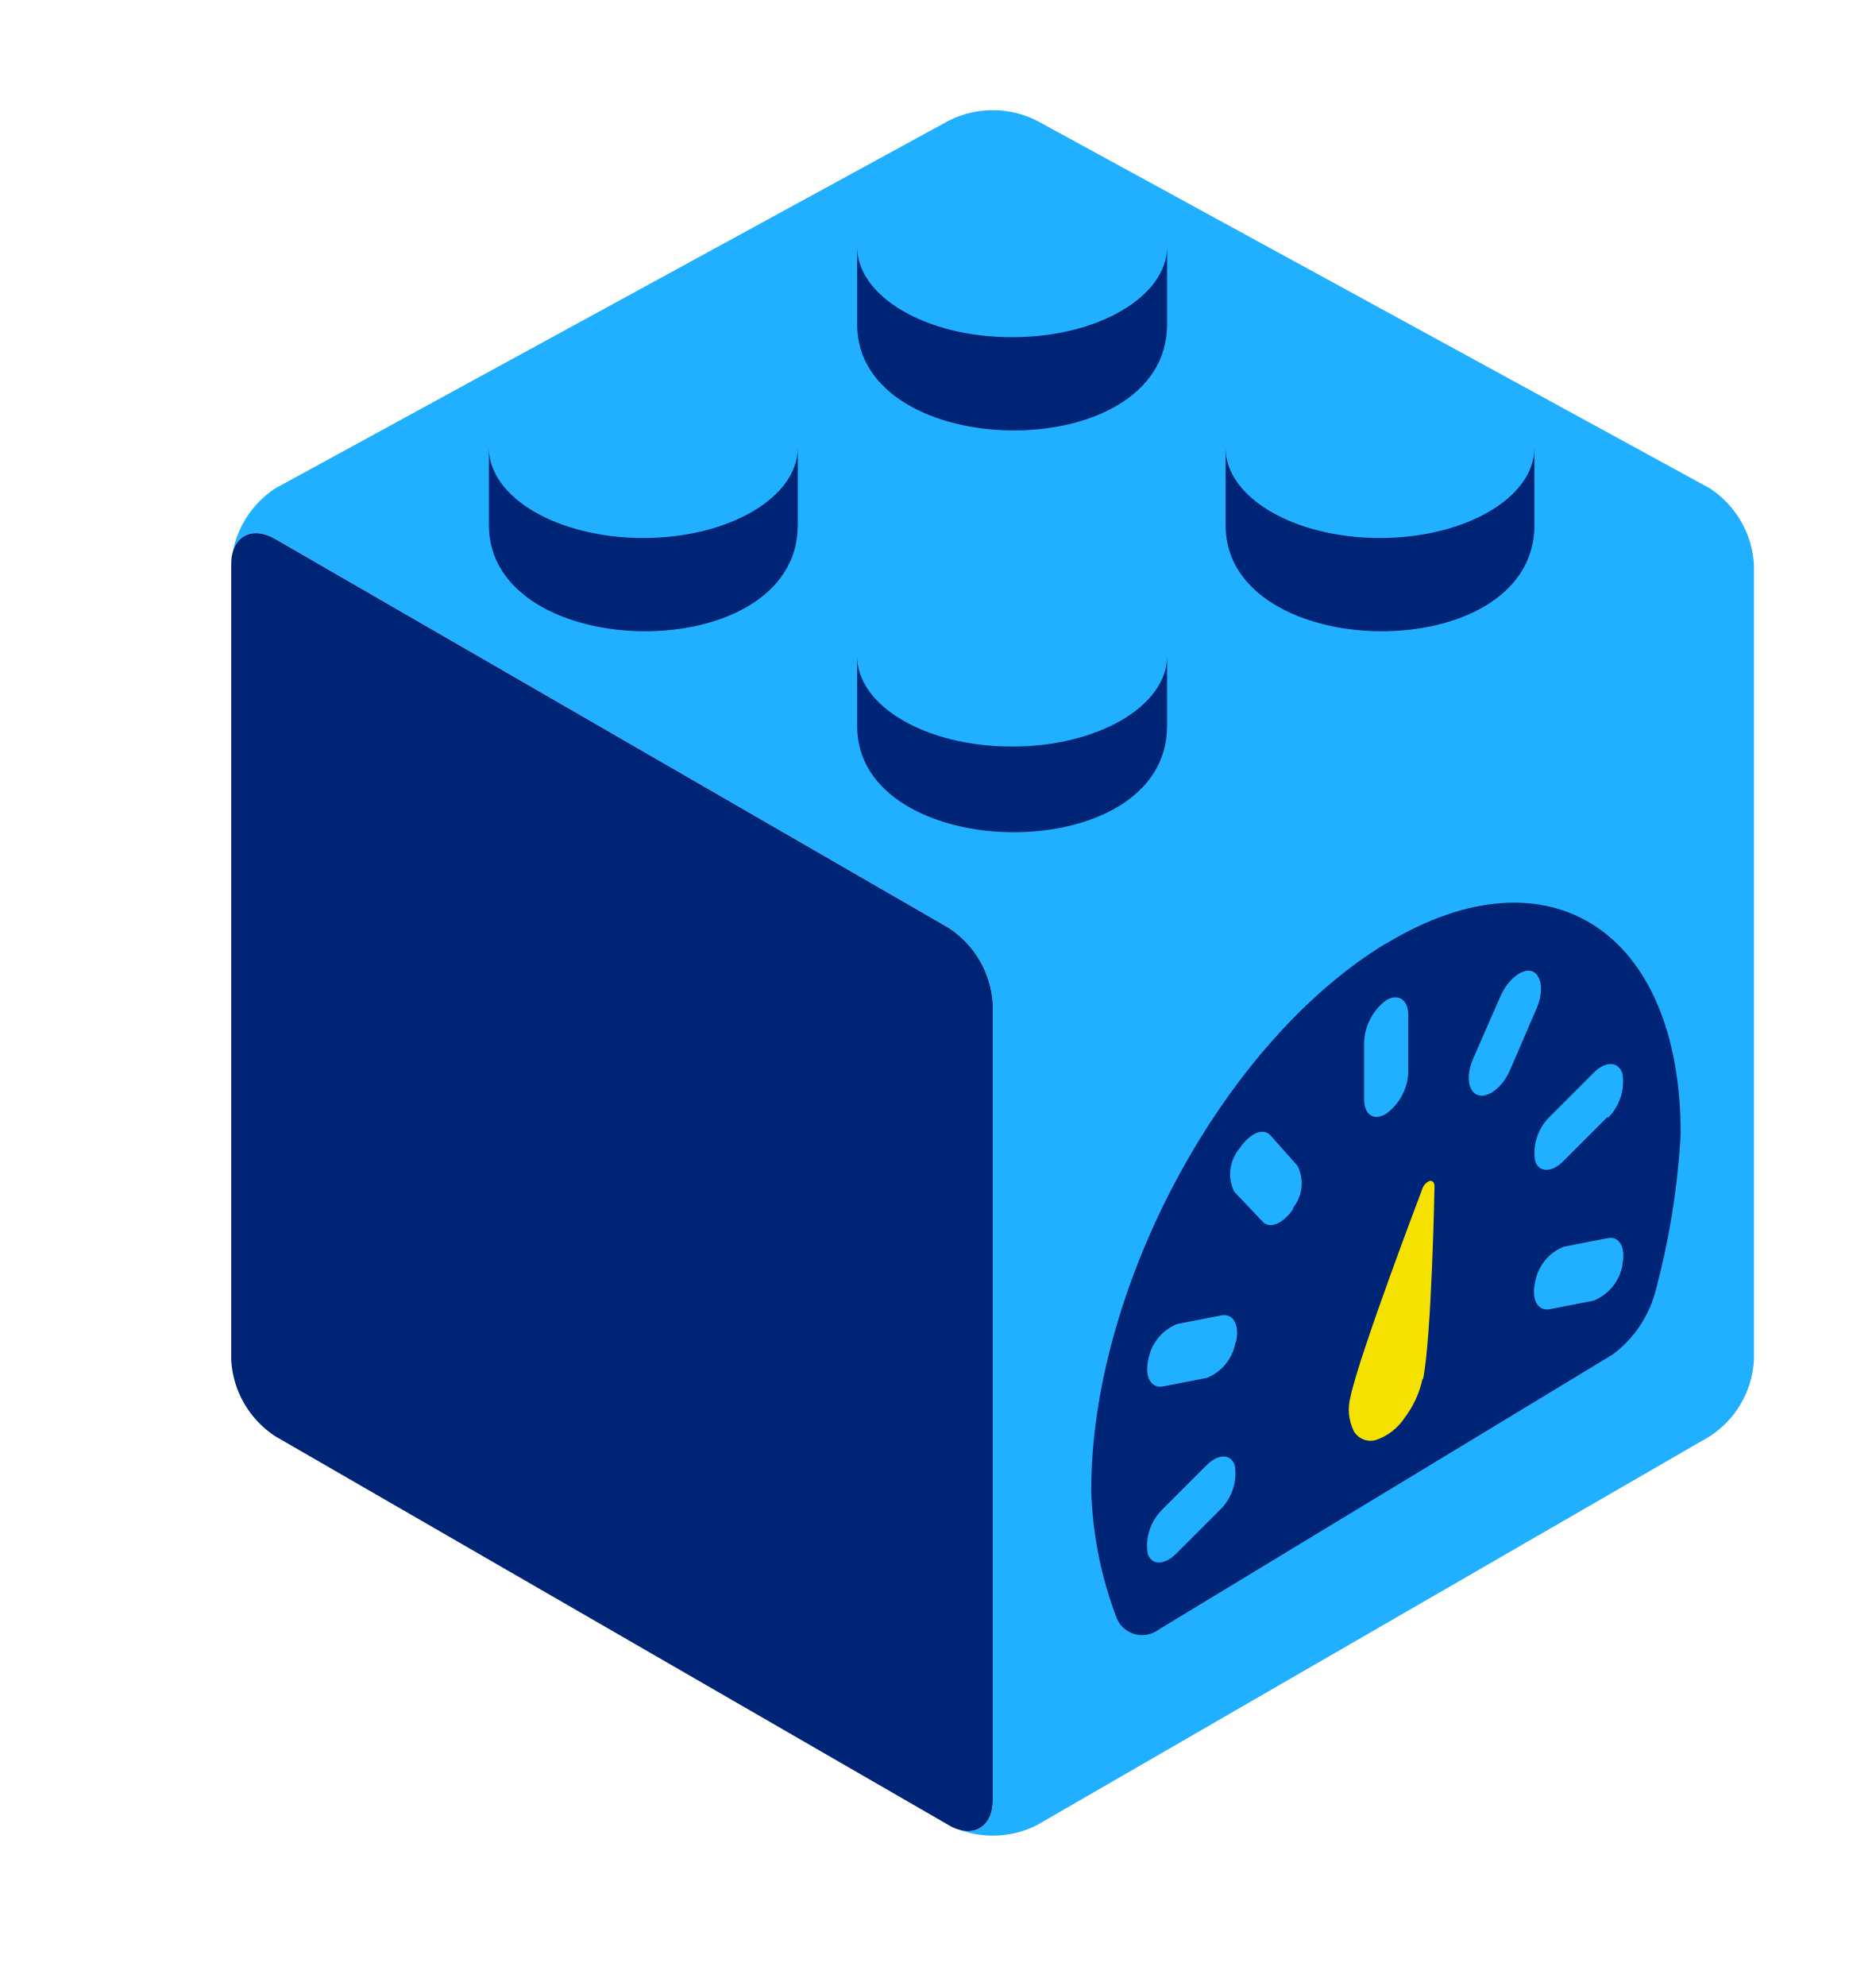
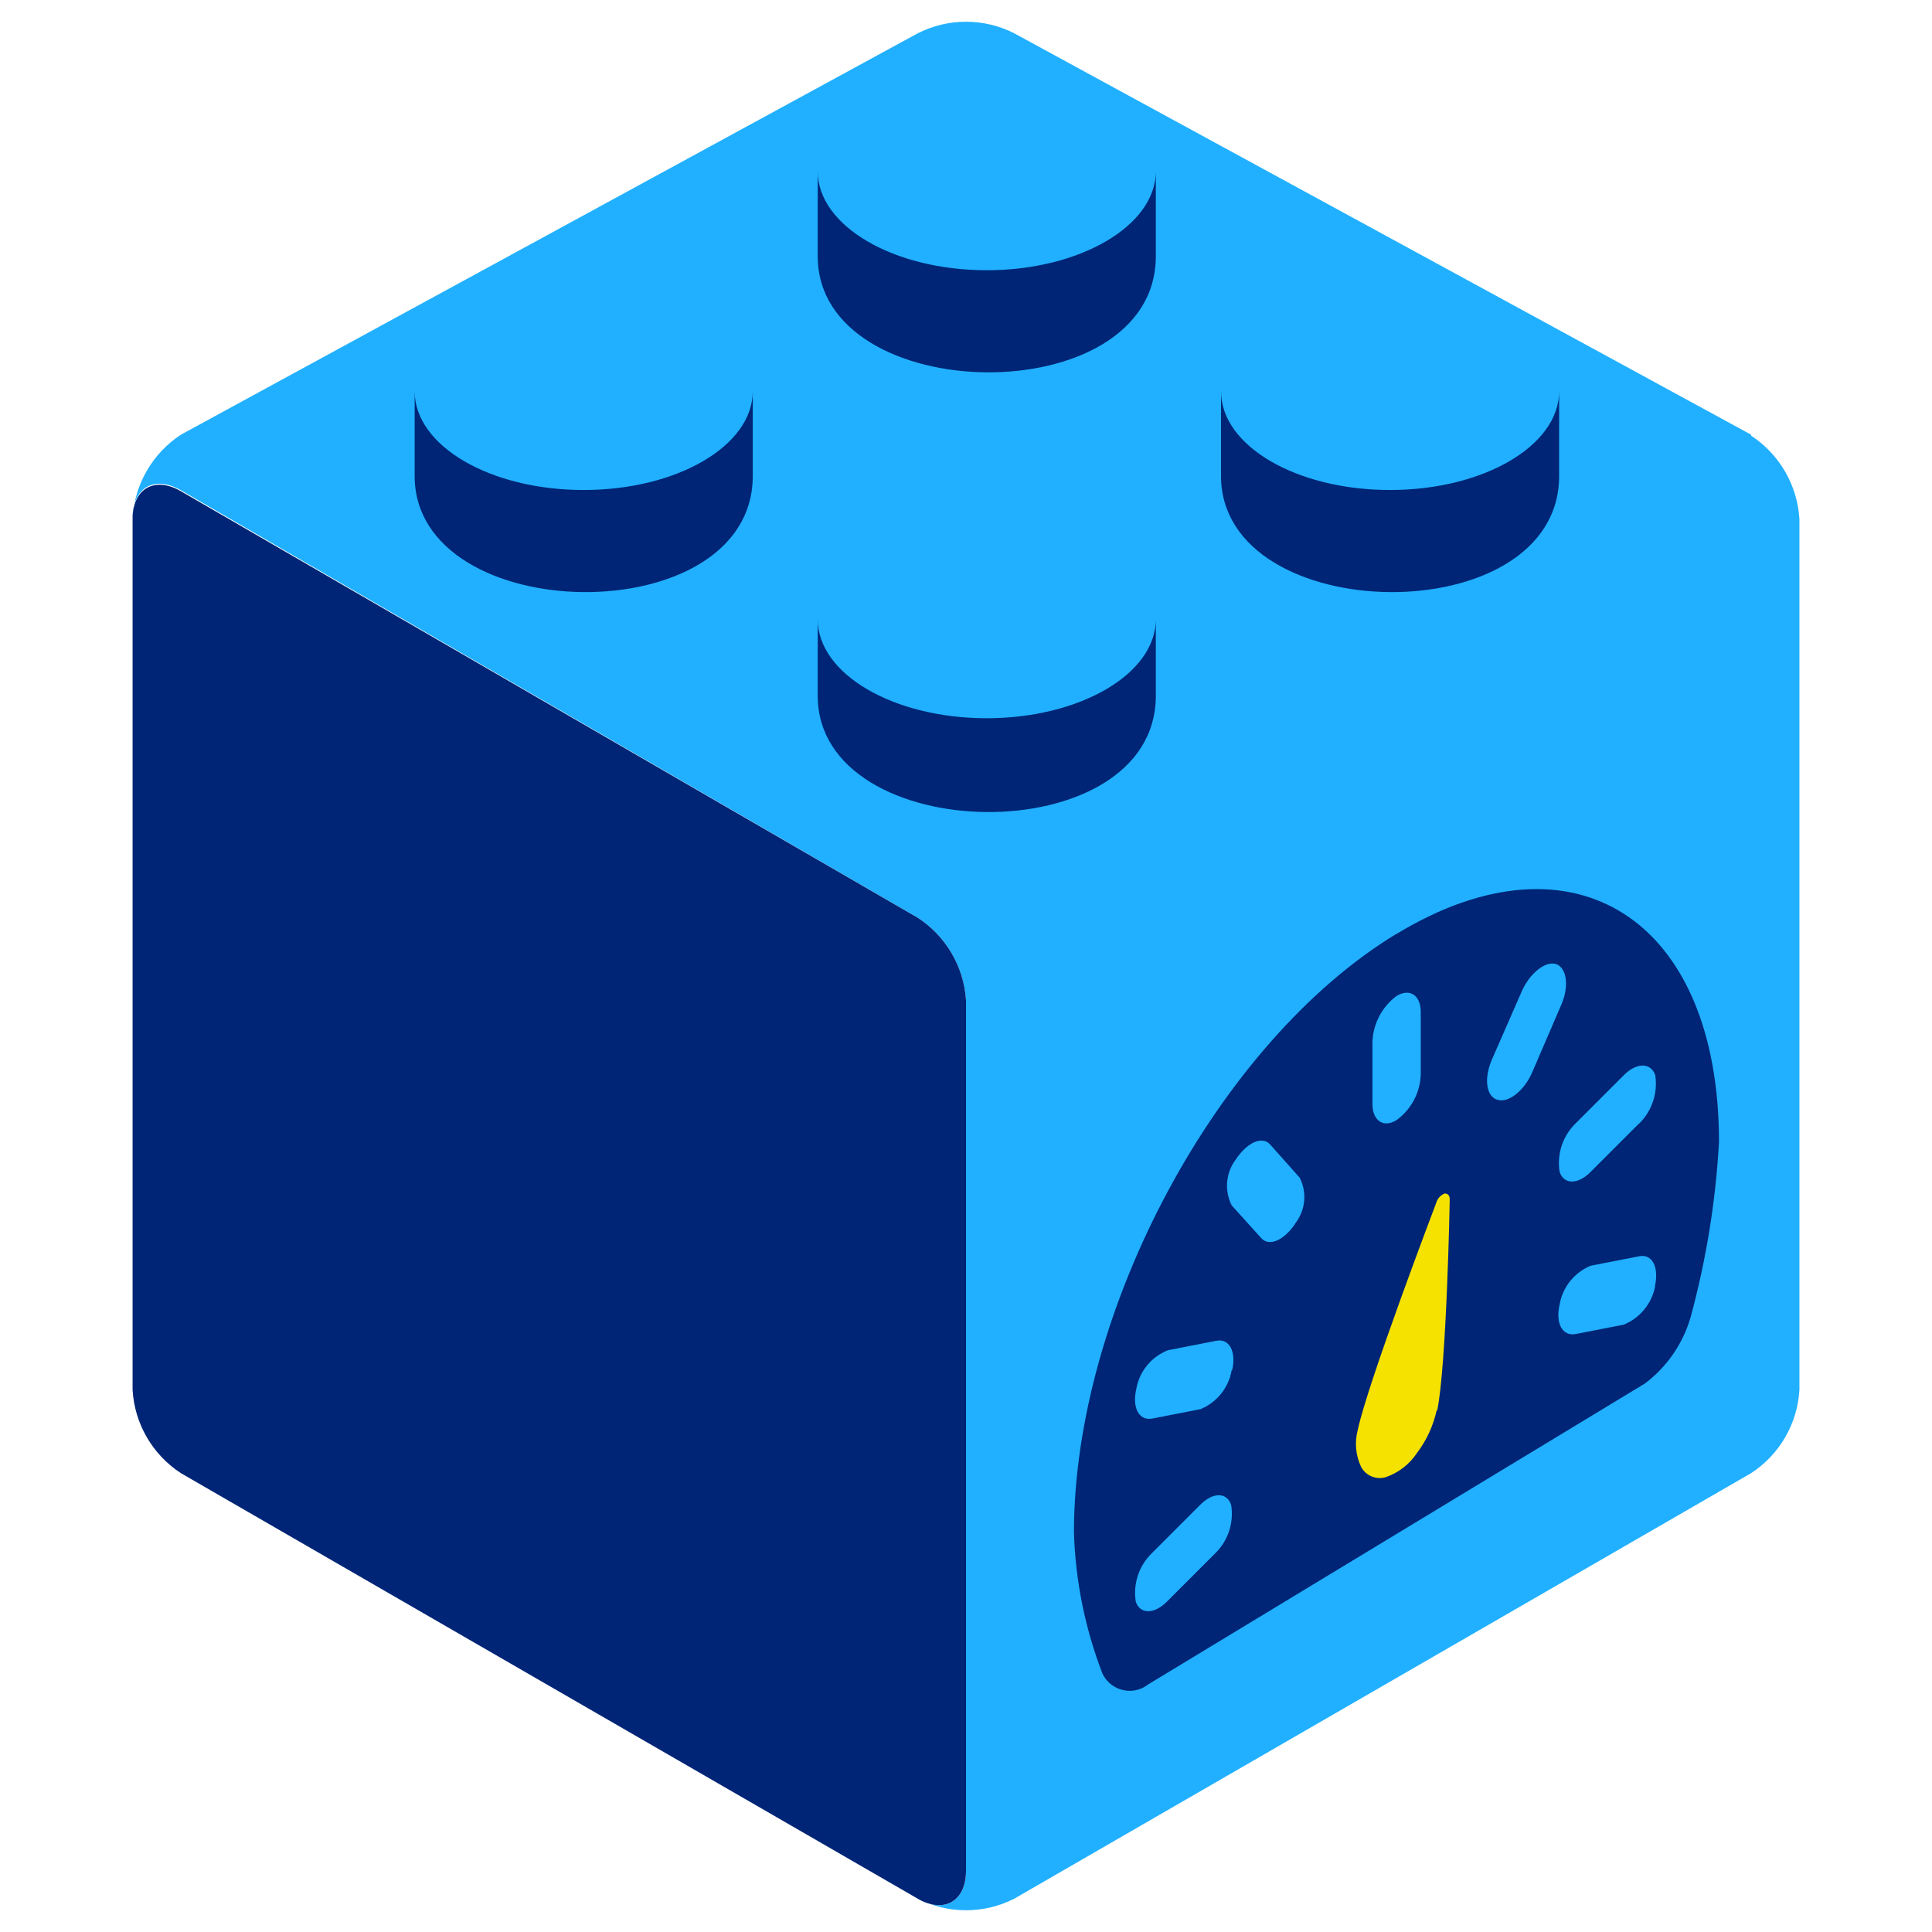
- <svg xmlns="http://www.w3.org/2000/svg" viewBox="5 -5 85 90">
+ <svg xmlns="http://www.w3.org/2000/svg" viewBox="0 0 80 80">
  <defs>
-     <style>.cls-1{fill:#002576;}.cls-2{fill:#21b0ff;}.cls-3{fill:#f6e200;}</style>
+     <style>.cls-2{fill:#002576}</style>
  </defs>
-   <path class="cls-2" d="M82.5,17.13,52,.47a4.43,4.43,0,0,0-4,0L17.48,17.13a4.44,4.44,0,0,0-2,3.45c0-1.26.9-1.78,2-1.15L48,37.05a4.42,4.42,0,0,1,2,3.45V76.56c0,1.26-.9,1.78-2,1.15a4.43,4.43,0,0,0,4,0L82.5,60.09a4.42,4.42,0,0,0,2-3.45V20.58a4.44,4.44,0,0,0-2-3.45" />
-   <path class="cls-1" d="M50,76.56V40.5a4.42,4.42,0,0,0-2-3.45L17.48,19.43c-1.09-.63-2-.11-2,1.15V56.64a4.42,4.42,0,0,0,2,3.45L48,77.71c1.09.63,2,.11,2-1.15" />
-   <path class="cls-1" d="M34.16,19.38c-3.88,0-7-1.83-7-4.09V18.8c0,6.31,14,6.51,14,0V15.29c0,2.26-3.14,4.09-7,4.09" />
-   <path class="cls-1" d="M67.55,19.38c-3.88,0-7-1.83-7-4.09V18.8c0,6.31,14,6.51,14,0V15.29c0,2.26-3.14,4.09-7,4.09" />
-   <path class="cls-1" d="M50.85,10.28c-3.87,0-7-1.84-7-4.1V9.7c0,6.31,14.05,6.51,14.05,0V6.18c0,2.26-3.15,4.1-7,4.1" />
-   <path class="cls-1" d="M50.85,28.83c-3.87,0-7-1.83-7-4.1V27.9c0,6.32,14.05,6.52,14.05,0V24.73c0,2.27-3.15,4.1-7,4.1" />
-   <path class="cls-1" d="M67.81,37.76c-7.37,4.47-13.35,15.57-13.35,24.79a17.64,17.64,0,0,0,1.18,5.84,1.25,1.25,0,0,0,1.89.45L78.1,56.38A5.24,5.24,0,0,0,80,53.65a34.86,34.86,0,0,0,1.18-7.27c0-9.22-6-13.08-13.35-8.62m-1,4.48a2.49,2.49,0,0,1,1-1.91c.57-.34,1,0,1,.66v2.58a2.42,2.42,0,0,1-1,1.9c-.56.35-1,.05-1-.66ZM60.31,63.41l-2,2c-.54.54-1.12.52-1.29,0a2.3,2.3,0,0,1,.66-2l2-2c.54-.55,1.12-.53,1.29,0a2.3,2.3,0,0,1-.66,2M61,55.83a2.12,2.12,0,0,1-1.29,1.61l-2,.39c-.54.1-.84-.44-.66-1.22A2.12,2.12,0,0,1,58.36,55l2-.39c.54-.11.84.44.66,1.22m2.62-6.08c-.46.69-1.1,1-1.44.58L60.94,49a1.81,1.81,0,0,1,.23-1.94c.46-.69,1.1-1,1.44-.58l1.2,1.35a1.77,1.77,0,0,1-.22,1.93M72,44.63c-.46-.14-.56-.88-.23-1.65L73,40.17c.33-.78,1-1.3,1.43-1.16s.56.88.23,1.66l-1.21,2.81c-.33.78-1,1.29-1.43,1.15m6.52,7.7a2.15,2.15,0,0,1-1.3,1.61l-2,.39c-.54.1-.84-.44-.66-1.22a2.12,2.12,0,0,1,1.29-1.61l2-.39c.54-.11.83.44.66,1.22m-.66-6.72-2,2c-.54.55-1.12.53-1.29,0a2.3,2.3,0,0,1,.66-2l2-2c.54-.54,1.12-.52,1.3.05a2.31,2.31,0,0,1-.66,2" />
-   <path class="cls-3" d="M69.48,57.48a4.47,4.47,0,0,1-.82,1.78,2.52,2.52,0,0,1-1.3,1,.88.88,0,0,1-1-.41,2.21,2.21,0,0,1-.15-1.54c.4-1.92,3.25-9.41,3.25-9.41a.6.6,0,0,1,.35-.39c.16,0,.21.11.21.25s-.13,6.84-.52,8.75" />
+   <g id="r_2" data-name="r 2">
+     <g id="r_1-2" data-name="r 1">
+       <path d="M72.51 18 42 1.38a4.41 4.41 0 0 0-4 0L7.49 18a4.45 4.45 0 0 0-2 3.45c0-1.26.9-1.78 2-1.15L38 38a4.42 4.42 0 0 1 2 3.45v36.02c0 1.26-.9 1.78-2 1.15a4.41 4.41 0 0 0 4 0L72.51 61a4.42 4.42 0 0 0 2-3.45V21.49a4.45 4.45 0 0 0-2-3.45" style="fill:#21b0ff" />
+       <path class="cls-2" d="M40 77.47V41.41A4.42 4.42 0 0 0 38 38L7.49 20.34c-1.09-.63-2-.11-2 1.15v36.06a4.42 4.42 0 0 0 2 3.45L38 78.62c1.09.63 2 .11 2-1.15M24.17 20.29c-3.88 0-7-1.83-7-4.09v3.51c0 6.31 14 6.51 14 0V16.2c0 2.26-3.14 4.09-7 4.09M57.56 20.29c-3.88 0-7-1.83-7-4.09v3.51c0 6.31 14 6.51 14 0V16.2c0 2.26-3.14 4.09-7 4.09M40.86 11.19c-3.87 0-7-1.84-7-4.1v3.52c0 6.31 14 6.51 14 0V7.09c0 2.26-3.15 4.1-7 4.1M40.86 29.74c-3.87 0-7-1.83-7-4.1v3.17c0 6.32 14 6.52 14 0v-3.17c0 2.27-3.15 4.1-7 4.1M57.82 38.67c-7.37 4.47-13.35 15.57-13.35 24.79a17.72 17.72 0 0 0 1.18 5.84 1.25 1.25 0 0 0 1.67.59 1.64 1.64 0 0 0 .22-.14l20.57-12.46A5.27 5.27 0 0 0 70 54.56a35 35 0 0 0 1.18-7.27c0-9.22-6-13.08-13.35-8.62m-1 4.48a2.48 2.48 0 0 1 1-1.91c.57-.34 1 0 1 .66v2.58a2.43 2.43 0 0 1-1 1.9c-.56.35-1 0-1-.66Zm-6.51 21.17-2 2c-.54.54-1.12.52-1.29 0a2.29 2.29 0 0 1 .66-2l2-2c.54-.55 1.12-.53 1.29 0a2.29 2.29 0 0 1-.66 2m.68-7.58a2.13 2.13 0 0 1-1.29 1.61l-2 .39c-.54.1-.84-.44-.66-1.22a2.12 2.12 0 0 1 1.31-1.61l2-.39c.54-.11.84.44.66 1.22m2.62-6.08c-.46.69-1.1 1-1.44.58L51 49.91a1.81 1.81 0 0 1 .18-1.91c.46-.69 1.1-1 1.44-.58l1.2 1.35a1.77 1.77 0 0 1-.22 1.93m8.4-5.16c-.46-.14-.56-.88-.23-1.65L63 41.08c.33-.78 1-1.3 1.43-1.16s.56.88.23 1.66l-1.21 2.81c-.33.78-1 1.29-1.43 1.15m6.52 7.7a2.16 2.16 0 0 1-1.3 1.61l-2 .39c-.54.1-.84-.44-.66-1.22a2.13 2.13 0 0 1 1.29-1.61l2-.39c.54-.11.83.44.66 1.22m-.66-6.72-2 2c-.54.55-1.12.53-1.29 0a2.29 2.29 0 0 1 .66-2l2-2c.54-.54 1.12-.52 1.3 0a2.32 2.32 0 0 1-.66 2" />
+       <path d="M59.49 58.39a4.52 4.52 0 0 1-.82 1.78 2.53 2.53 0 0 1-1.3 1 .88.88 0 0 1-1-.41 2.22 2.22 0 0 1-.15-1.54c.4-1.92 3.25-9.41 3.25-9.41a.59.59 0 0 1 .35-.39c.16 0 .21.11.21.25s-.13 6.84-.52 8.75" style="fill:#f6e200" />
+       <path style="fill:none" d="M80 80 .27 79.72 0 0l79.73.28L80 80z" />
+     </g>
+   </g>
</svg>
